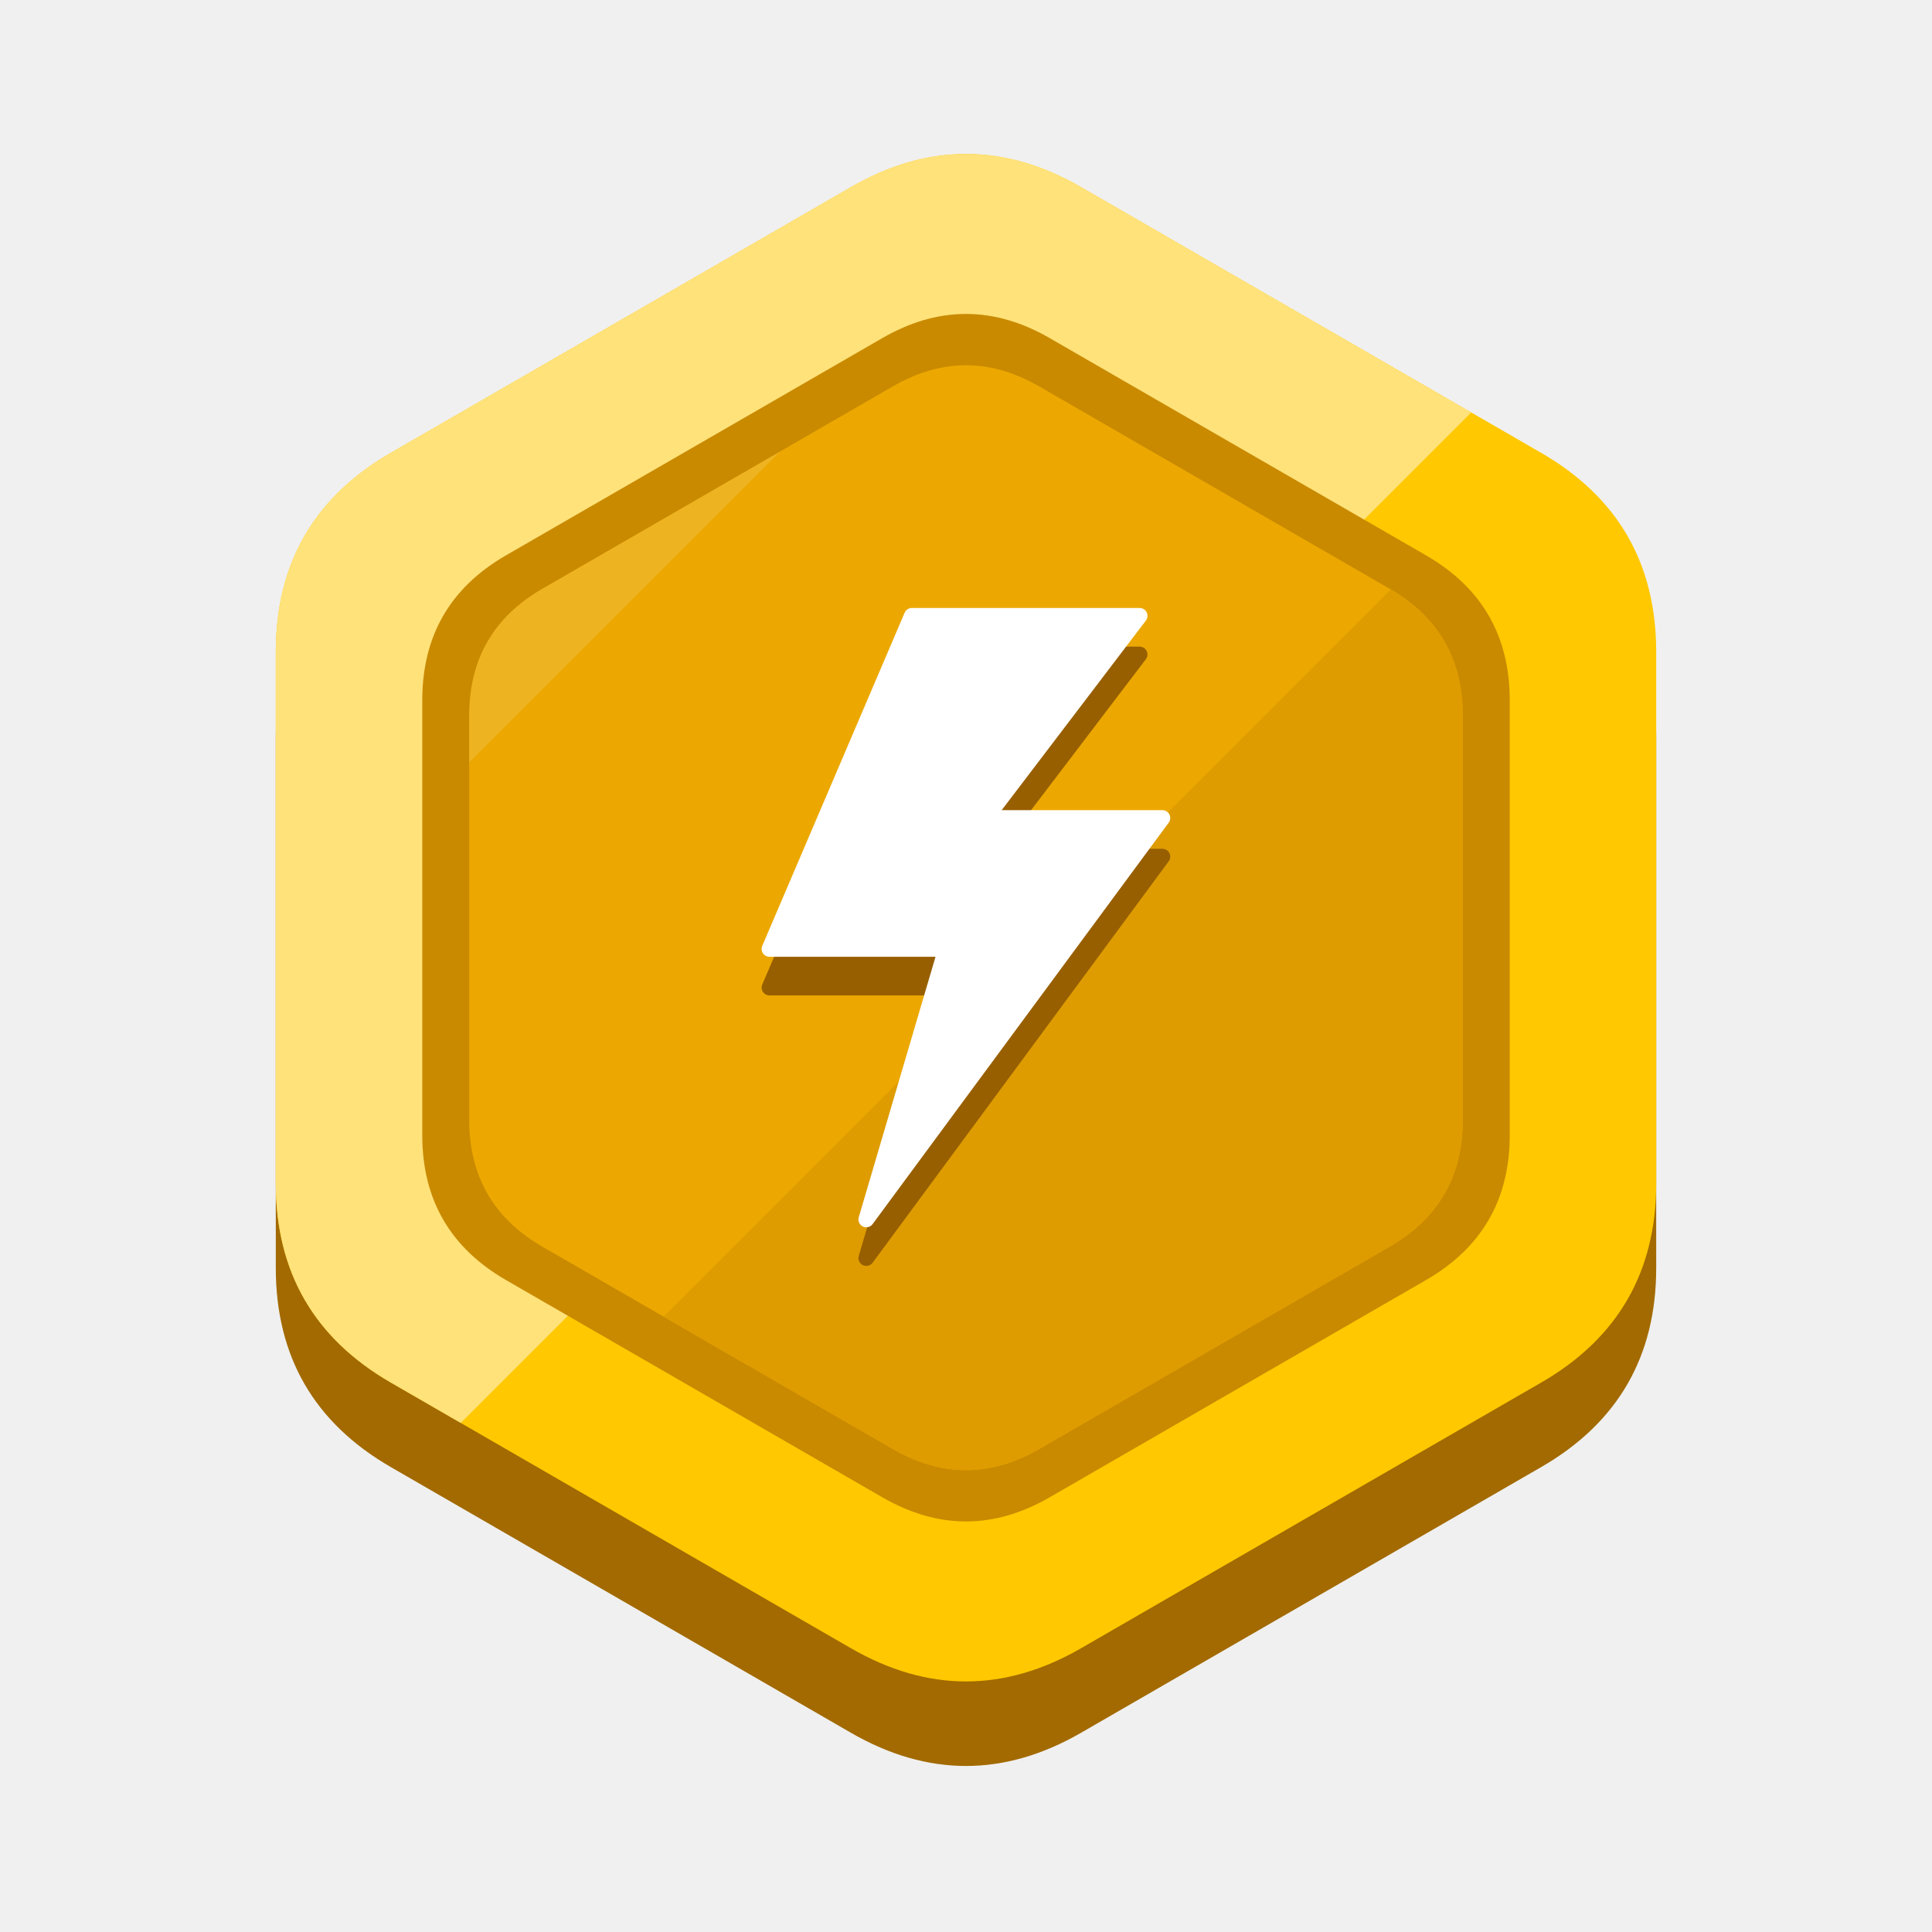
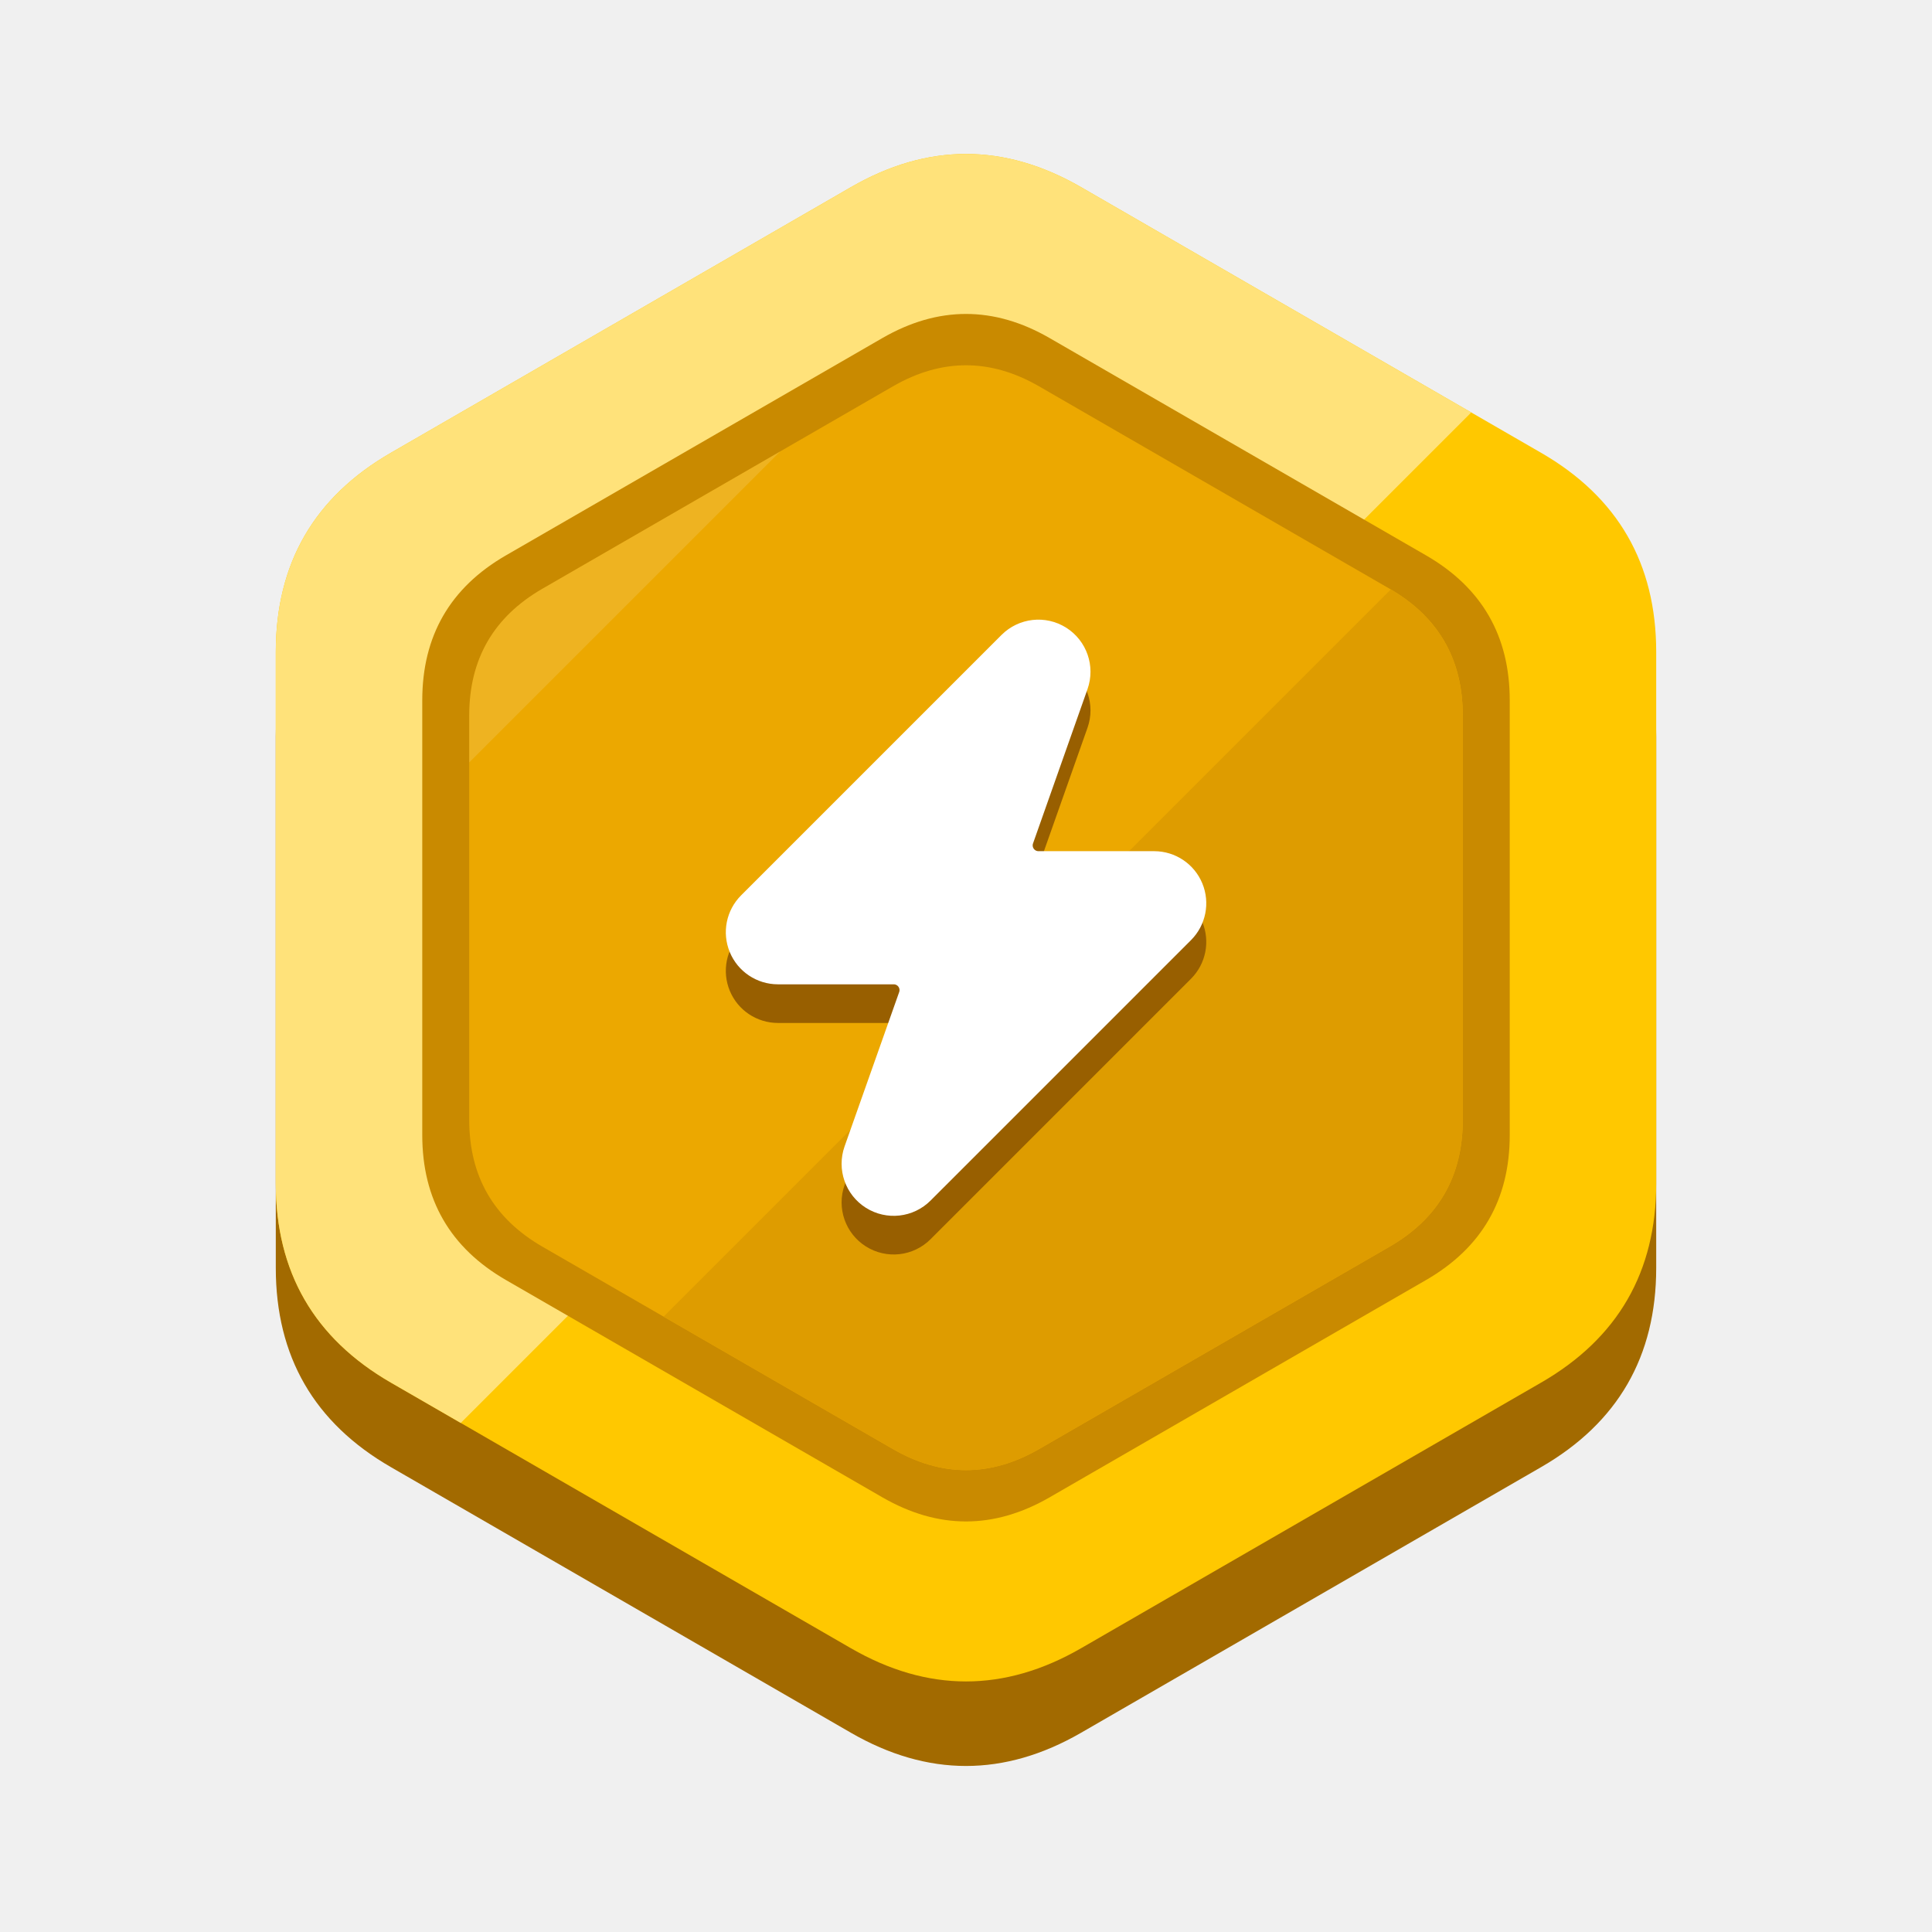
<svg xmlns="http://www.w3.org/2000/svg" viewBox="0 0 160 160" width="160" height="160">
  <defs>
    <clipPath id="A-reactivite-or-o">
      <path d="M70.47 15.50Q80.00 10.00 89.53 15.50L127.63 37.50Q137.16 43.00 137.16 54.00L137.16 98.00Q137.16 109.00 127.63 114.50L89.53 136.50Q80.00 142.00 70.47 136.50L32.37 114.50Q22.84 109.00 22.84 98.00L22.84 54.00Q22.84 43.00 32.37 37.50Z" />
    </clipPath>
    <clipPath id="A-reactivite-or-f">
      <path d="M73.94 32.00Q80.00 28.50 86.06 32.00L115.07 48.75Q121.14 52.25 121.14 59.25L121.14 92.75Q121.14 99.75 115.07 103.25L86.06 120.00Q80.00 123.50 73.94 120.00L44.93 103.25Q38.86 99.75 38.86 92.75L38.86 59.25Q38.86 52.25 44.93 48.75Z" />
    </clipPath>
  </defs>
  <g fill="#A26A00" transform="translate(0 7)">
    <path d="M70.47 15.50Q80.00 10.00 89.53 15.50L127.63 37.50Q137.16 43.00 137.16 54.00L137.16 98.00Q137.16 109.00 127.63 114.50L89.53 136.50Q80.00 142.00 70.47 136.50L32.37 114.50Q22.84 109.00 22.84 98.00L22.84 54.00Q22.84 43.00 32.37 37.50Z" />
  </g>
  <g fill="#FFC800">
    <path d="M70.47 15.50Q80.00 10.00 89.53 15.50L127.63 37.50Q137.16 43.00 137.16 54.00L137.16 98.00Q137.16 109.00 127.63 114.50L89.53 136.50Q80.00 142.00 70.47 136.50L32.37 114.50Q22.84 109.00 22.84 98.00L22.84 54.00Q22.84 43.00 32.37 37.50Z" />
  </g>
  <g fill="#FFE27A" clip-path="url(#A-reactivite-or-o)">
    <polygon points="480,-324 -320,476 -320,-324" />
  </g>
  <g fill="#C98A00">
    <path d="M73.07 28.00Q80.00 24.00 86.93 28.00L118.11 46.00Q125.03 50.00 125.03 58.00L125.03 94.00Q125.03 102.00 118.11 106.00L86.93 124.00Q80.00 128.00 73.07 124.00L41.89 106.00Q34.97 102.00 34.97 94.00L34.97 58.00Q34.97 50.00 41.89 46.00Z" />
  </g>
  <g fill="#ECA800">
    <path d="M73.94 32.00Q80.00 28.50 86.06 32.00L115.07 48.75Q121.14 52.25 121.14 59.25L121.14 92.75Q121.14 99.75 115.07 103.25L86.06 120.00Q80.00 123.50 73.94 120.00L44.93 103.25Q38.86 99.75 38.86 92.75L38.86 59.25Q38.86 52.25 44.93 48.75Z" />
  </g>
  <g fill="#DE9C00" clip-path="url(#A-reactivite-or-f)">
    <polygon points="480,-316 -320,484 480,476" />
  </g>
  <g fill="#FFFFFF" fill-opacity="0.13" clip-path="url(#A-reactivite-or-f)">
    <polygon points="20,70 74,16 86,16 20,82" />
  </g>
-   <g fill="#985F00" transform="translate(55.708 51.37) scale(2.358)">
-     <path d="M8.4 1.2L16.4 1.2L11 8.3L17.2 8.3L6.8 22.4L9.6 12.9L3.4 12.9Z" stroke="#985F00" stroke-width="0.551" stroke-linejoin="round" />
+   <g fill="#985F00" stroke="#985F00" stroke-width="0" transform="translate(51.24 50.44) scale(2.397)">
+     <path d="M15.914 4a1.5 1.5 0 00-2.474-1.561l-9 9A1.5 1.5 0 005.5 14h4.002a.5.5 0 01.471.666L8.086 20a1.5 1.5 0 002.475 1.56l9-9A1.5 1.5 0 0018.5 10h-3.997a.5.5 0 01-.472-.667z" stroke-width="0.6" stroke-linejoin="round" />
  </g>
-   <g transform="translate(55.708 48.17) scale(2.358)">
-     <g fill="#FFFFFF">
-       <path d="M8.4 1.2L16.4 1.2L11 8.3L17.2 8.3L6.8 22.4L9.6 12.9L3.4 12.9Z" stroke="#FFFFFF" stroke-width="0.551" stroke-linejoin="round" />
+   <g transform="translate(51.24 47.24) scale(2.397)">
+     <g fill="#FFFFFF" stroke="#FFFFFF" stroke-width="0">
+       <path d="M15.914 4a1.5 1.5 0 00-2.474-1.561l-9 9A1.5 1.5 0 005.5 14h4.002a.5.5 0 01.471.666L8.086 20a1.5 1.5 0 002.475 1.56l9-9A1.5 1.5 0 0018.5 10h-3.997a.5.5 0 01-.472-.667z" stroke-width="0.6" stroke-linejoin="round" />
    </g>
  </g>
</svg>
